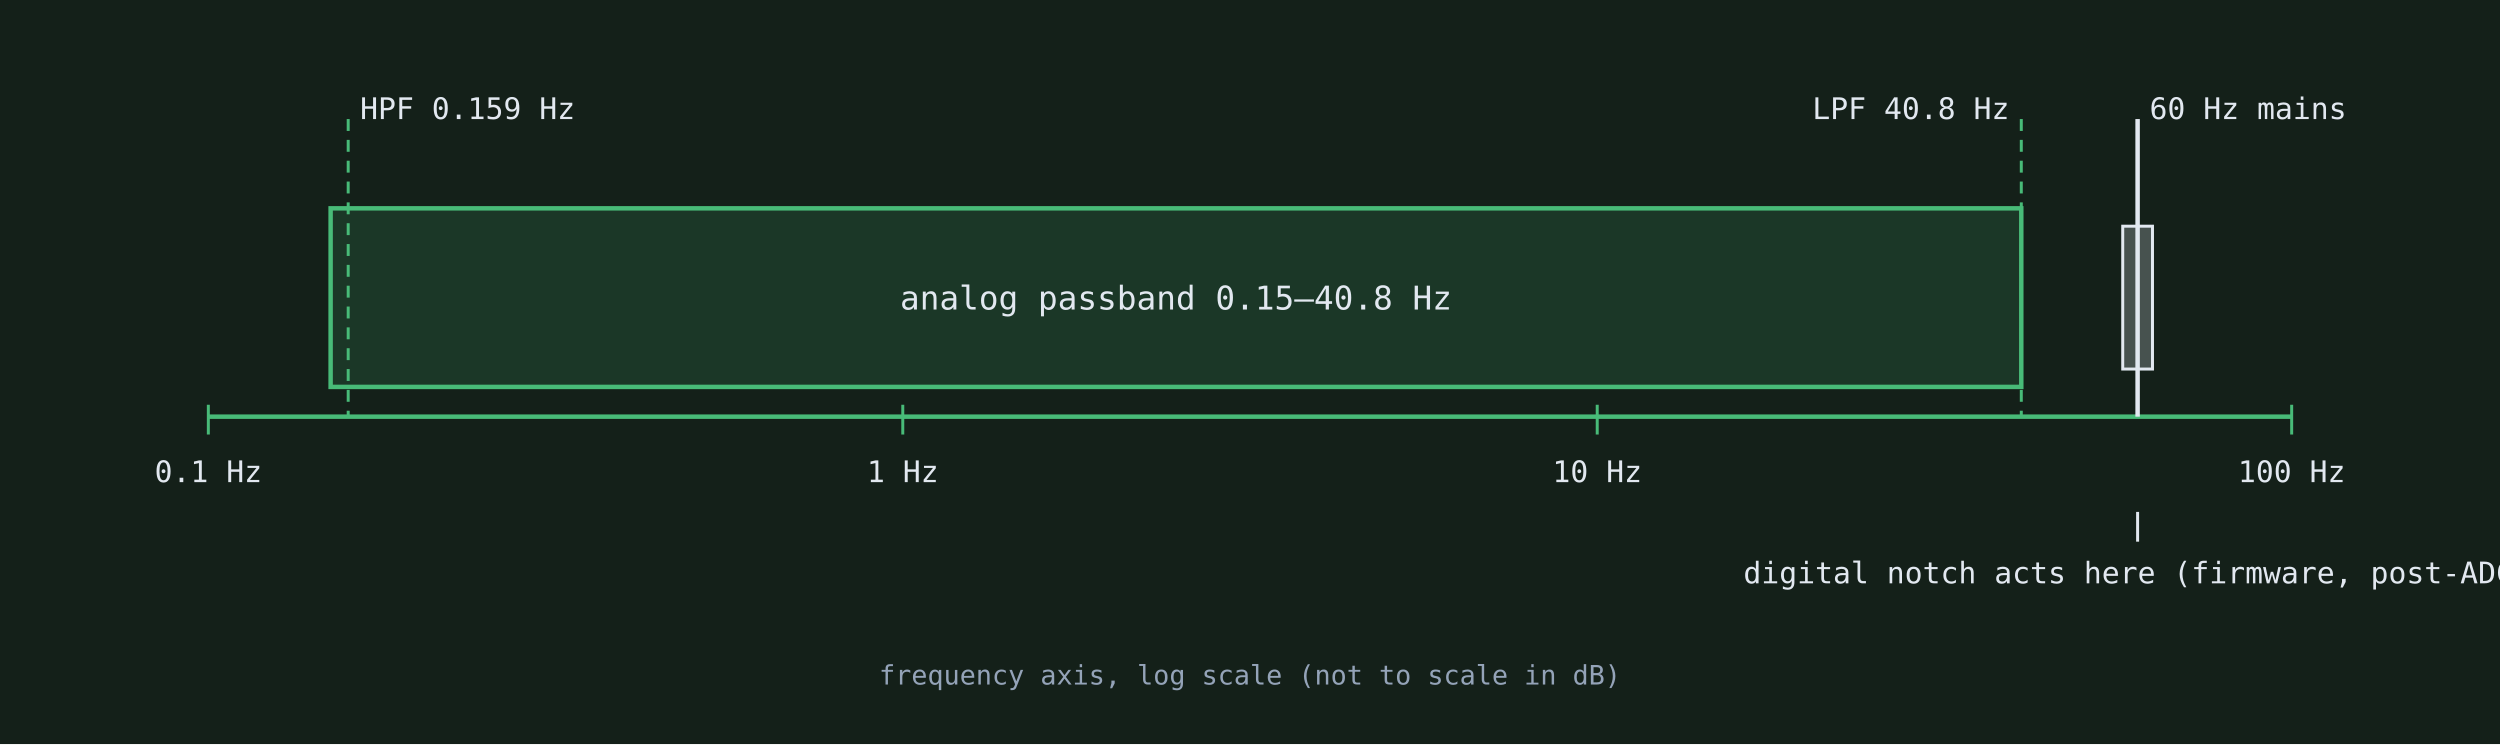
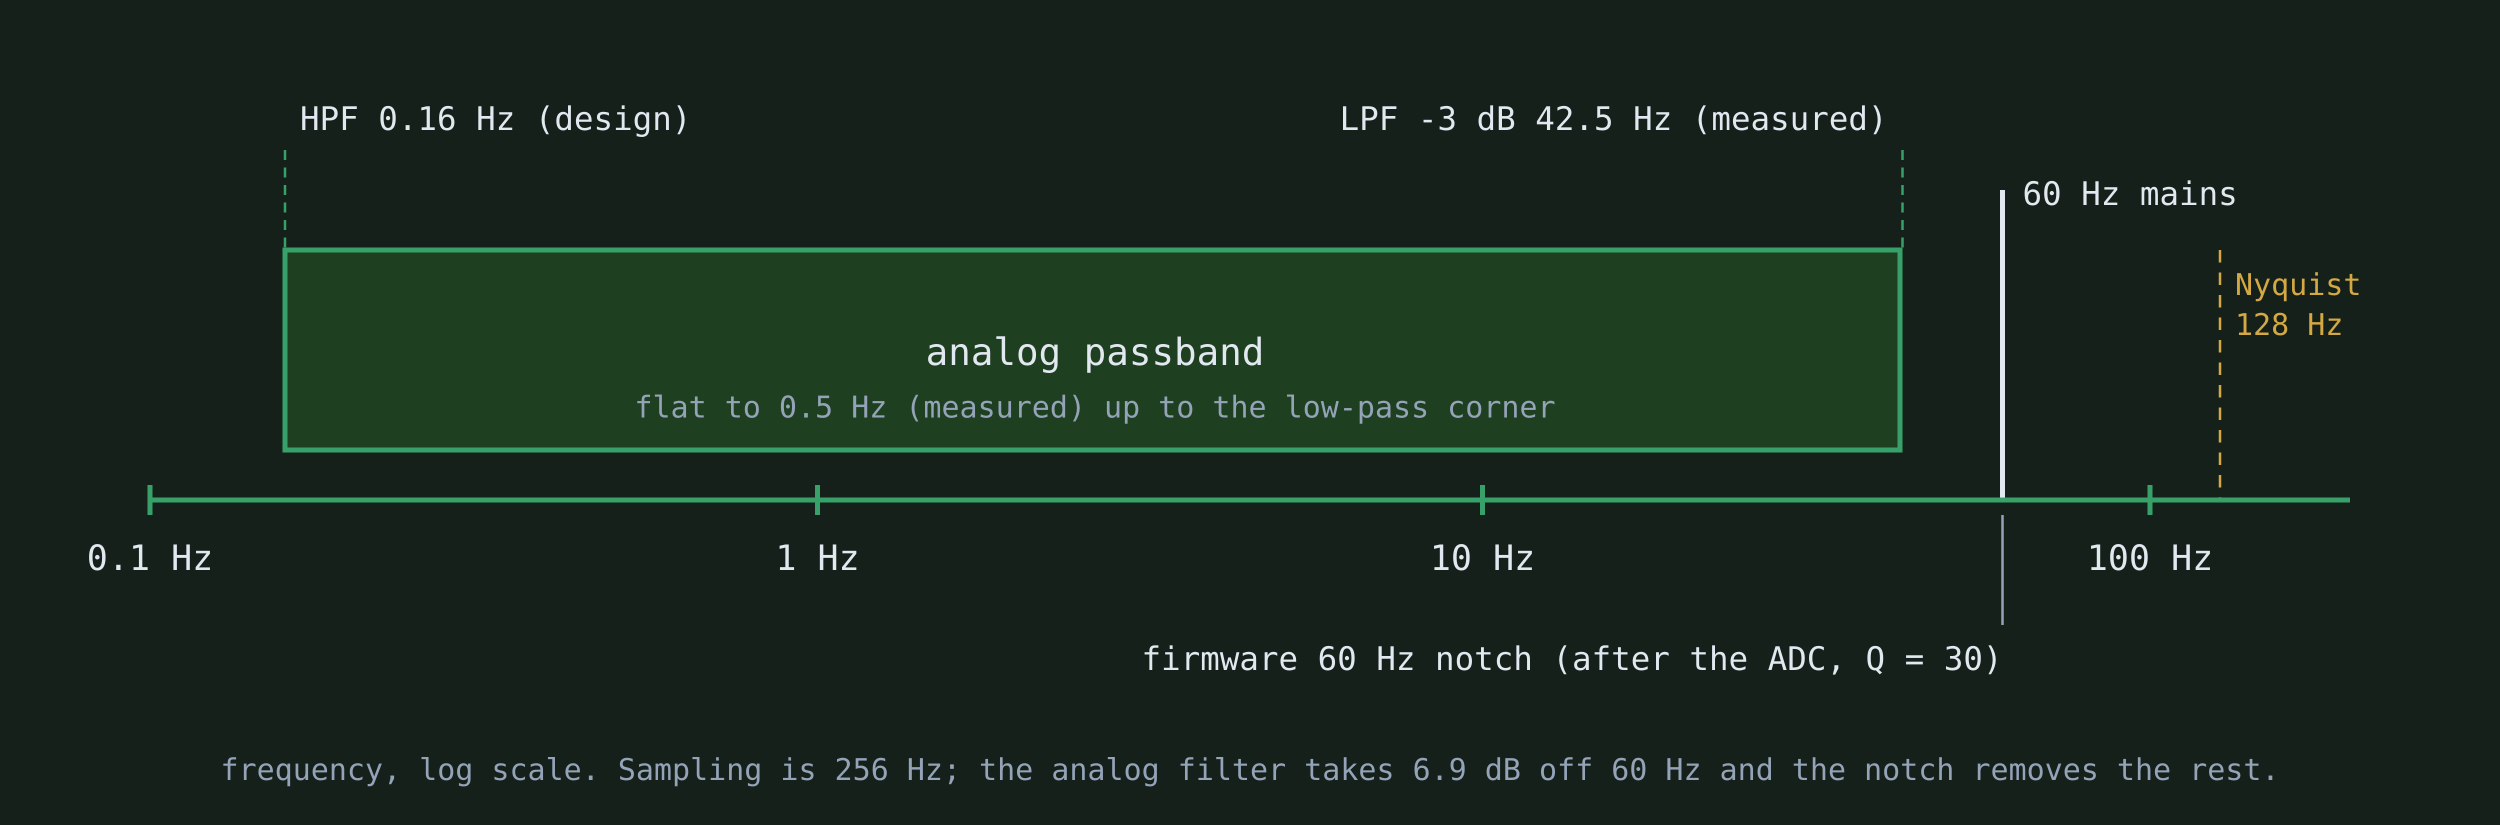
- <svg xmlns="http://www.w3.org/2000/svg" viewBox="0 0 840 250" role="img" aria-label="Frequency axis 0.1 to 100 Hz with analog passband, HPF, LPF, 60 Hz mains marker and digital notch">
-   <rect width="840" height="250" fill="#142019" />
-   <line x1="70" y1="140" x2="770" y2="140" stroke="#48bb78" stroke-width="1.5" />
-   <line x1="70.0" y1="136" x2="70.0" y2="146" stroke="#48bb78" />
-   <text x="70.0" y="162" fill="#e2e8f0" font-family="JetBrains Mono, ui-monospace, Menlo, monospace" font-size="10" text-anchor="middle">0.1 Hz</text>
-   <line x1="303.333" y1="136" x2="303.333" y2="146" stroke="#48bb78" />
-   <text x="303.333" y="162" fill="#e2e8f0" font-family="JetBrains Mono, ui-monospace, Menlo, monospace" font-size="10" text-anchor="middle">1 Hz</text>
-   <line x1="536.667" y1="136" x2="536.667" y2="146" stroke="#48bb78" />
-   <text x="536.667" y="162" fill="#e2e8f0" font-family="JetBrains Mono, ui-monospace, Menlo, monospace" font-size="10" text-anchor="middle">10 Hz</text>
-   <line x1="770.0" y1="136" x2="770.0" y2="146" stroke="#48bb78" />
-   <text x="770.0" y="162" fill="#e2e8f0" font-family="JetBrains Mono, ui-monospace, Menlo, monospace" font-size="10" text-anchor="middle">100 Hz</text>
-   <rect x="111.088" y="70" width="568.066" height="60" fill="#48bb78" fill-opacity="0.15" stroke="#48bb78" stroke-width="1.5" />
-   <text x="395.121" y="104" fill="#e2e8f0" font-family="JetBrains Mono, ui-monospace, Menlo, monospace" font-size="11" text-anchor="middle">analog passband 0.15–40.8 Hz</text>
-   <line x1="116.993" y1="40" x2="116.993" y2="140" stroke="#48bb78" stroke-dasharray="4 3" />
-   <text x="120.993" y="40" fill="#e2e8f0" font-family="JetBrains Mono, ui-monospace, Menlo, monospace" font-size="10" text-anchor="start">HPF 0.159 Hz</text>
-   <line x1="679.154" y1="40" x2="679.154" y2="140" stroke="#48bb78" stroke-dasharray="4 3" />
-   <text x="675.154" y="40" fill="#e2e8f0" font-family="JetBrains Mono, ui-monospace, Menlo, monospace" font-size="10" text-anchor="end">LPF 40.8 Hz</text>
-   <line x1="718.235" y1="40" x2="718.235" y2="140" stroke="#e2e8f0" stroke-width="1.5" />
-   <text x="722.235" y="40" fill="#e2e8f0" font-family="JetBrains Mono, ui-monospace, Menlo, monospace" font-size="10" text-anchor="start">60 Hz mains</text>
-   <rect x="713.235" y="76" width="10" height="48" fill="#e2e8f0" fill-opacity="0.25" stroke="#e2e8f0" />
-   <text x="718.235" y="196" fill="#e2e8f0" font-family="JetBrains Mono, ui-monospace, Menlo, monospace" font-size="10" text-anchor="middle">digital notch acts here (firmware, post-ADC)</text>
-   <line x1="718.235" y1="172" x2="718.235" y2="182" stroke="#e2e8f0" />
-   <text x="420" y="230" fill="#94a3b8" font-family="JetBrains Mono, ui-monospace, Menlo, monospace" font-size="9" text-anchor="middle">frequency axis, log scale (not to scale in dB)</text>
+ <svg xmlns="http://www.w3.org/2000/svg" viewBox="0 0 1000 330" width="1000" height="330">
+   <rect width="1000" height="330" fill="#142019" />
+   <rect x="114" y="100" width="646" height="80" fill="#1e3f20" stroke="#38a169" stroke-width="2" />
+   <text x="438" y="146" text-anchor="middle" fill="#e2e8f0" font-size="15" font-family="'JetBrains Mono','DejaVu Sans Mono',monospace">analog passband</text>
+   <text x="438" y="167" text-anchor="middle" fill="#94a3b8" font-size="12" font-family="'JetBrains Mono','DejaVu Sans Mono',monospace">flat to 0.5 Hz (measured) up to the low-pass corner</text>
+   <line x1="114" y1="60" x2="114" y2="100" stroke="#38a169" stroke-dasharray="4 3" />
+   <text x="120" y="52" fill="#e2e8f0" font-size="13" font-family="'JetBrains Mono','DejaVu Sans Mono',monospace">HPF 0.16 Hz (design)</text>
+   <line x1="761" y1="60" x2="761" y2="100" stroke="#38a169" stroke-dasharray="4 3" />
+   <text x="755" y="52" text-anchor="end" fill="#e2e8f0" font-size="13" font-family="'JetBrains Mono','DejaVu Sans Mono',monospace">LPF -3 dB 42.5 Hz (measured)</text>
+   <line x1="801" y1="76" x2="801" y2="200" stroke="#e2e8f0" stroke-width="2" />
+   <text x="809" y="82" fill="#e2e8f0" font-size="13" font-family="'JetBrains Mono','DejaVu Sans Mono',monospace">60 Hz mains</text>
+   <line x1="888" y1="100" x2="888" y2="200" stroke="#d4a843" stroke-dasharray="5 4" />
+   <text x="894" y="118" fill="#d4a843" font-size="12" font-family="'JetBrains Mono','DejaVu Sans Mono',monospace">Nyquist</text>
+   <text x="894" y="134" fill="#d4a843" font-size="12" font-family="'JetBrains Mono','DejaVu Sans Mono',monospace">128 Hz</text>
+   <line x1="60" y1="200" x2="940" y2="200" stroke="#38a169" stroke-width="2" />
+   <line x1="60" y1="194" x2="60" y2="206" stroke="#38a169" stroke-width="2" />
+   <text x="60" y="228" text-anchor="middle" fill="#e2e8f0" font-size="14" font-family="'JetBrains Mono','DejaVu Sans Mono',monospace">0.1 Hz</text>
+   <line x1="327" y1="194" x2="327" y2="206" stroke="#38a169" stroke-width="2" />
+   <text x="327" y="228" text-anchor="middle" fill="#e2e8f0" font-size="14" font-family="'JetBrains Mono','DejaVu Sans Mono',monospace">1 Hz</text>
+   <line x1="593" y1="194" x2="593" y2="206" stroke="#38a169" stroke-width="2" />
+   <text x="593" y="228" text-anchor="middle" fill="#e2e8f0" font-size="14" font-family="'JetBrains Mono','DejaVu Sans Mono',monospace">10 Hz</text>
+   <line x1="860" y1="194" x2="860" y2="206" stroke="#38a169" stroke-width="2" />
+   <text x="860" y="228" text-anchor="middle" fill="#e2e8f0" font-size="14" font-family="'JetBrains Mono','DejaVu Sans Mono',monospace">100 Hz</text>
+   <line x1="801" y1="206" x2="801" y2="250" stroke="#94a3b8" />
+   <text x="801" y="268" text-anchor="end" fill="#e2e8f0" font-size="13" font-family="'JetBrains Mono','DejaVu Sans Mono',monospace">firmware 60 Hz notch (after the ADC, Q = 30)</text>
+   <text x="500" y="312" text-anchor="middle" fill="#94a3b8" font-size="12" font-family="'JetBrains Mono','DejaVu Sans Mono',monospace">frequency, log scale. Sampling is 256 Hz; the analog filter takes 6.9 dB off 60 Hz and the notch removes the rest.</text>
</svg>
